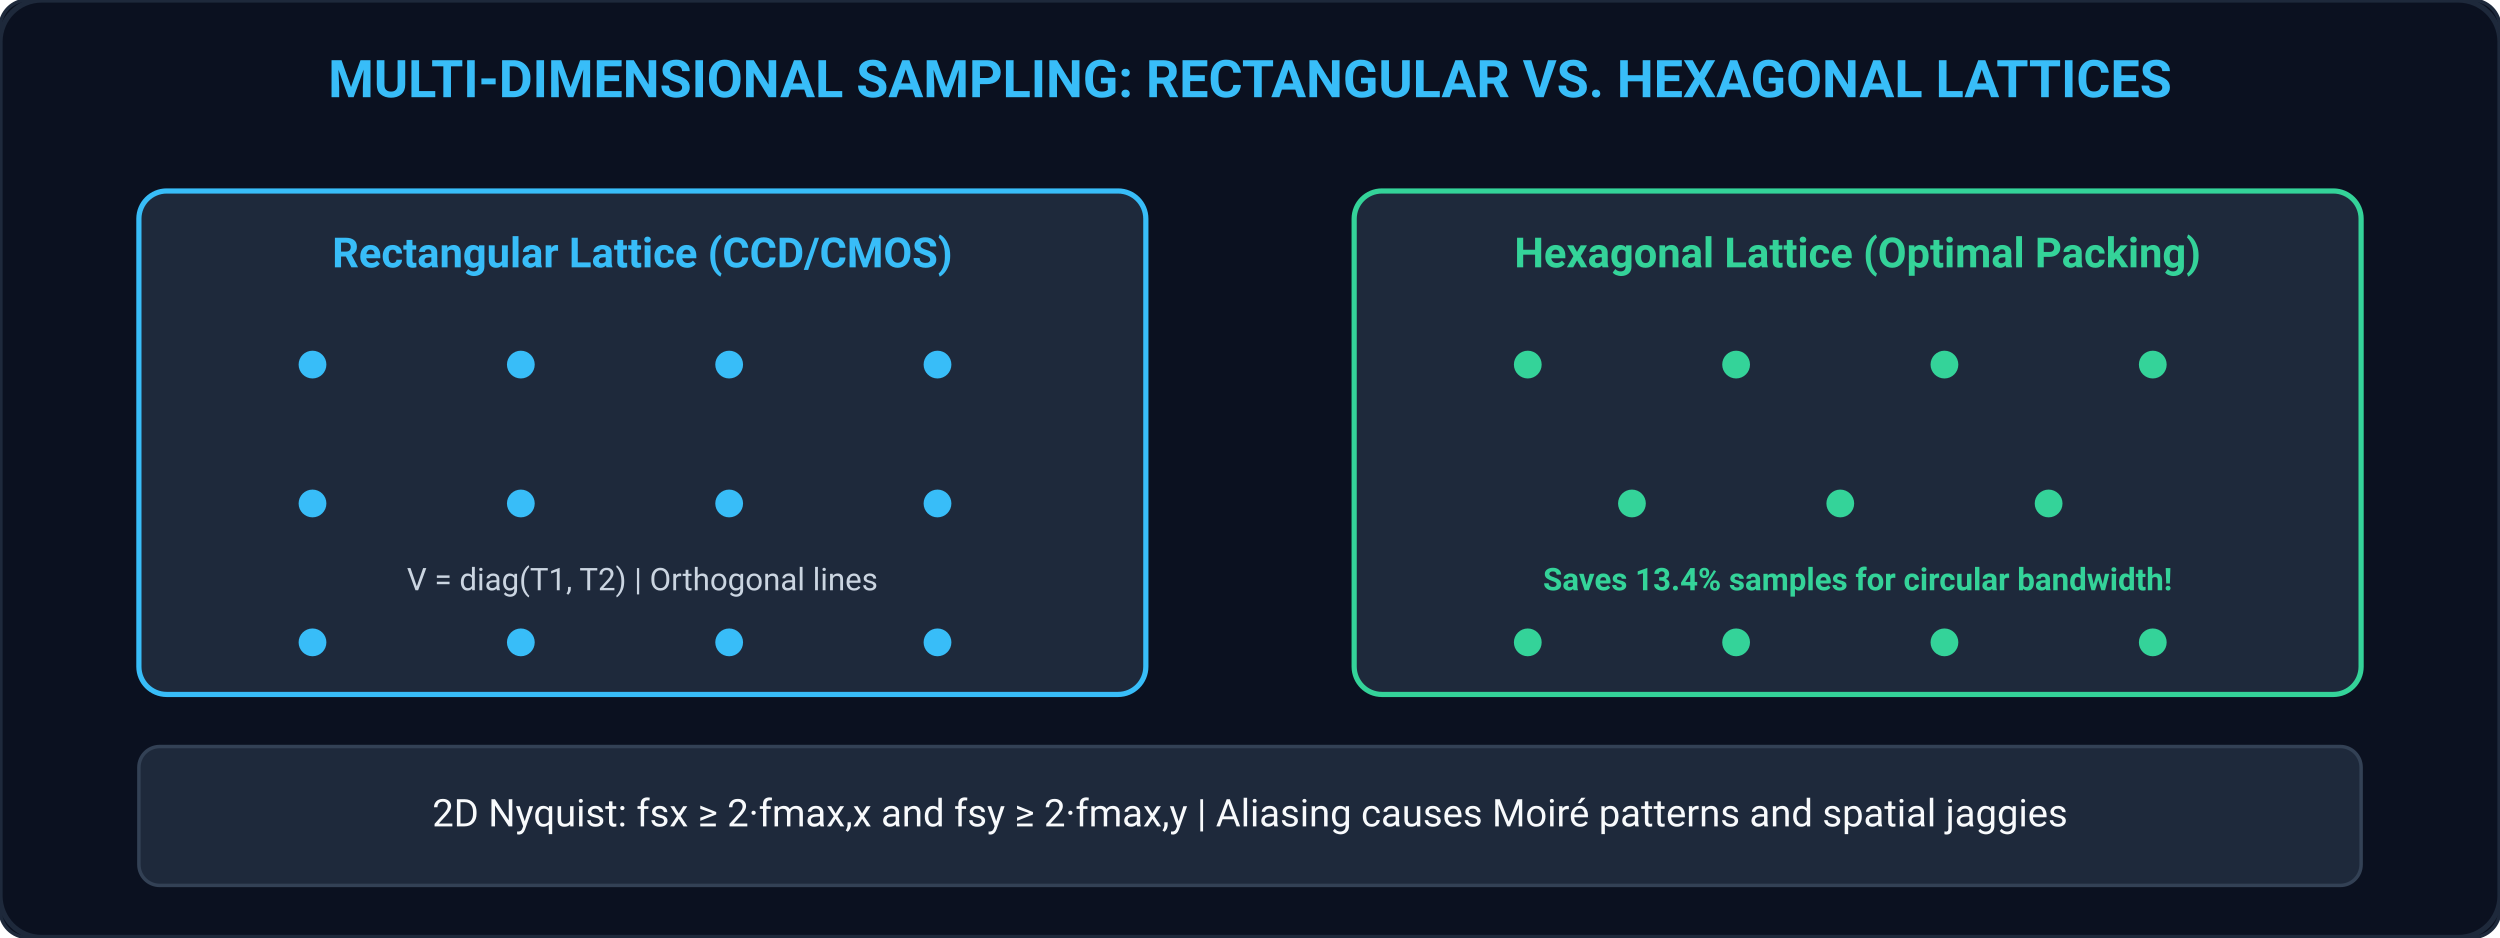
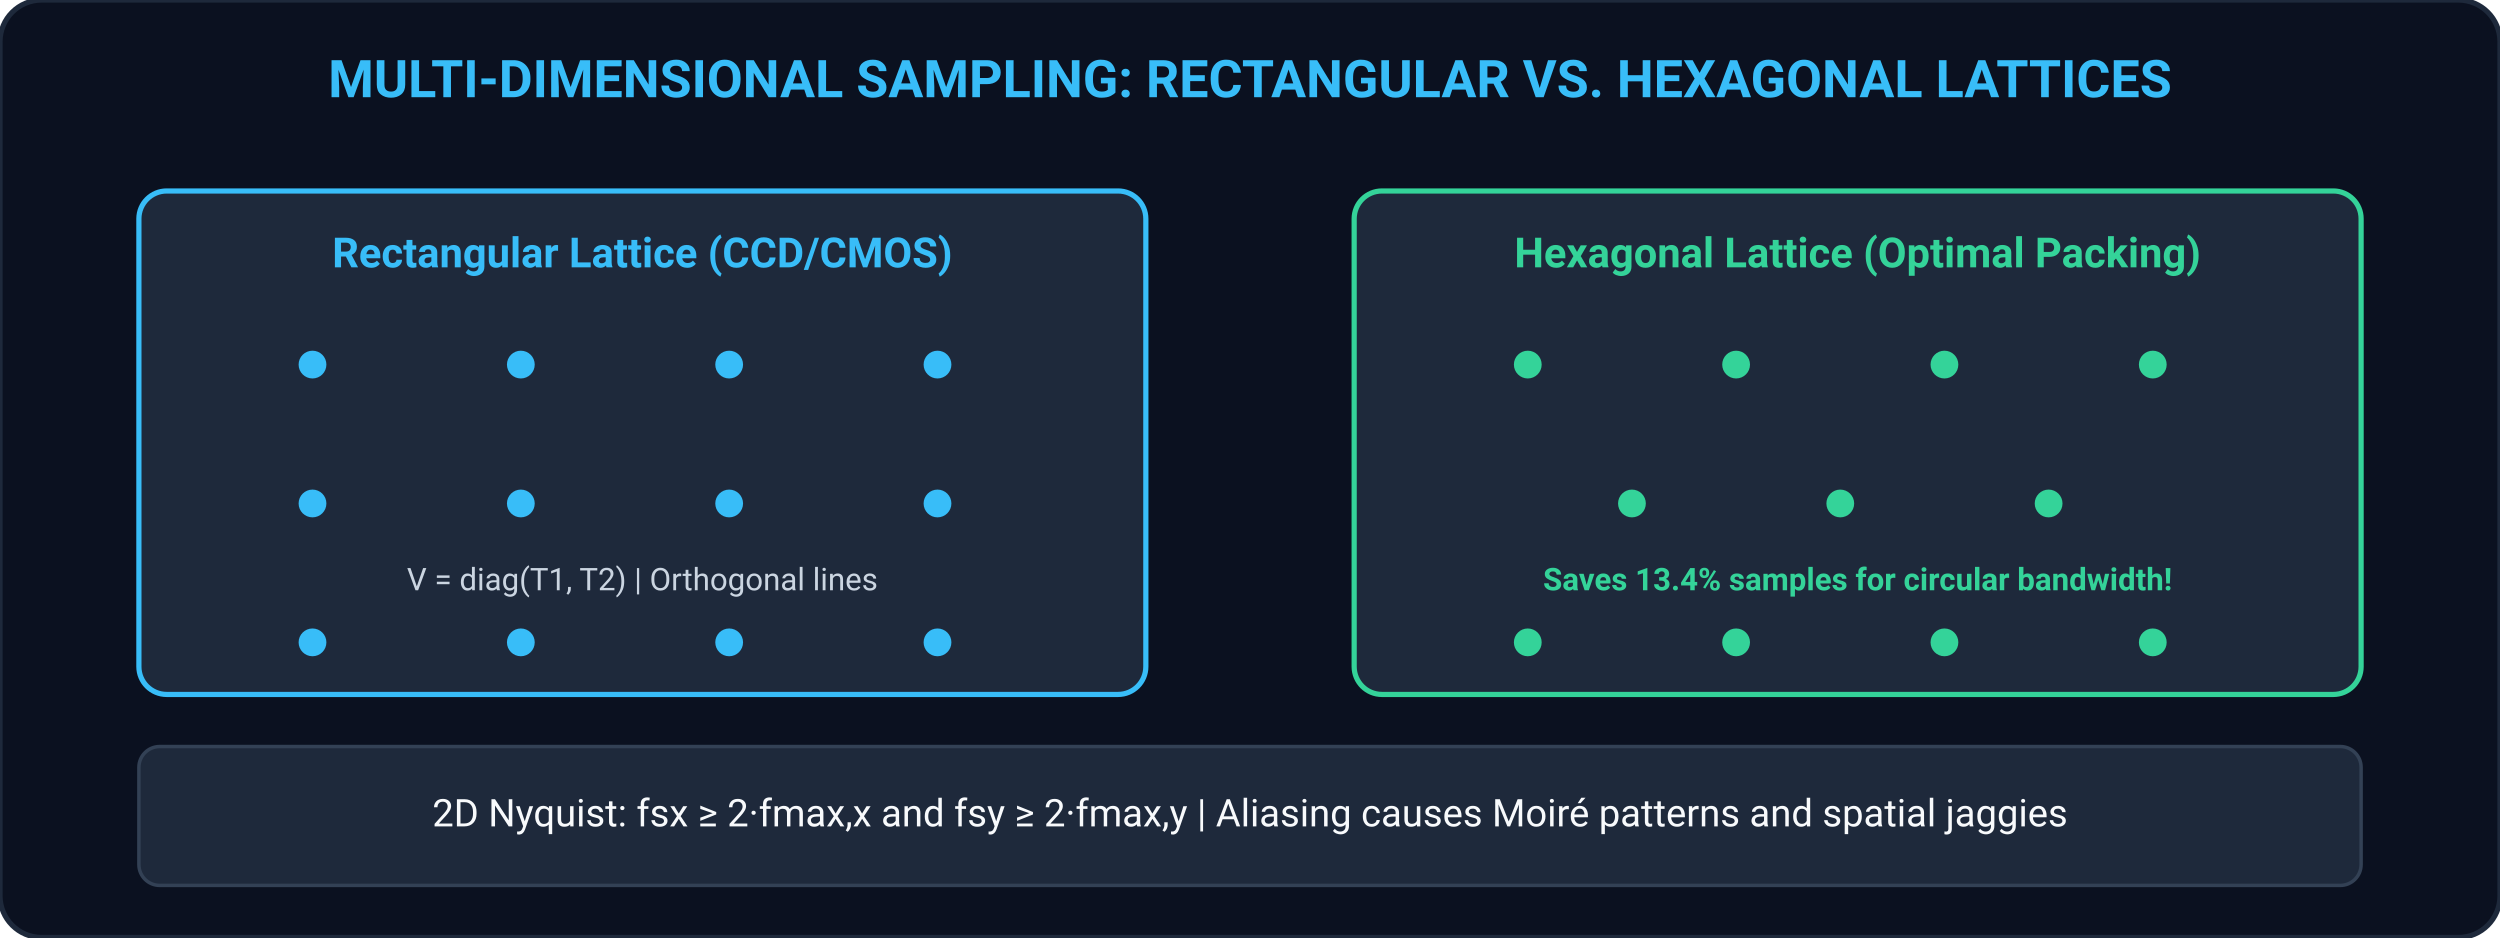
<svg xmlns="http://www.w3.org/2000/svg" viewBox="0 0 720 270" width="100%" height="270" class="flowchart-svg" style="max-width: 720px; width: 100%; height: auto; display: block; margin: 0 auto; font-family: -apple-system, BlinkMacSystemFont, 'Segoe UI', Roboto, Helvetica, Arial, sans-serif;">
-   <rect width="100%" height="100%" fill="#0b1120" rx="8" stroke="#1e293b" stroke-width="1" />
  <defs>
    <linearGradient id="gradCard" x1="0%" y1="0%" x2="100%" y2="100%">
      <stop offset="0%" stop-color="#1e293b" />
      <stop offset="100%" stop-color="#0f172a" />
    </linearGradient>
    <linearGradient id="gradCyan" x1="0%" y1="0%" x2="100%" y2="100%">
      <stop offset="0%" stop-color="#38bdf8" />
      <stop offset="100%" stop-color="#0284c7" />
    </linearGradient>
    <linearGradient id="gradEmerald" x1="0%" y1="0%" x2="100%" y2="100%">
      <stop offset="0%" stop-color="#34d399" />
      <stop offset="100%" stop-color="#059669" />
    </linearGradient>
    <linearGradient id="gradAmber" x1="0%" y1="0%" x2="100%" y2="100%">
      <stop offset="0%" stop-color="#fbbf24" />
      <stop offset="100%" stop-color="#d97706" />
    </linearGradient>
    <linearGradient id="gradPurple" x1="0%" y1="0%" x2="100%" y2="100%">
      <stop offset="0%" stop-color="#c084fc" />
      <stop offset="100%" stop-color="#9333ea" />
    </linearGradient>
    <linearGradient id="gradRose" x1="0%" y1="0%" x2="100%" y2="100%">
      <stop offset="0%" stop-color="#fb7185" />
      <stop offset="100%" stop-color="#e11d48" />
    </linearGradient>
-     <filter id="shadow" x="-5%" y="-5%" width="110%" height="115%">
-       <feDropShadow dx="0" dy="4" stdDeviation="6" flood-color="#000000" flood-opacity="0.4" />
-     </filter>
    <marker id="arrCyan" viewBox="0 0 10 10" refX="6" refY="5" markerWidth="6" markerHeight="6" orient="auto-start-reverse">
      <path d="M 0 1 L 10 5 L 0 9 z" fill="#38bdf8" />
    </marker>
    <marker id="arrEmerald" viewBox="0 0 10 10" refX="6" refY="5" markerWidth="6" markerHeight="6" orient="auto-start-reverse">
      <path d="M 0 1 L 10 5 L 0 9 z" fill="#34d399" />
    </marker>
    <marker id="arrAmber" viewBox="0 0 10 10" refX="6" refY="5" markerWidth="6" markerHeight="6" orient="auto-start-reverse">
      <path d="M 0 1 L 10 5 L 0 9 z" fill="#fbbf24" />
    </marker>
  </defs>
  <rect width="720" height="270" rx="12" fill="#0b1120" stroke="#1e293b" stroke-width="1.5" />
  <text x="360" y="28" font-size="15" font-weight="bold" fill="#38bdf8" text-anchor="middle">MULTI-DIMENSIONAL SAMPLING: RECTANGULAR VS. HEXAGONAL LATTICES</text>
  <g transform="translate(40, 55)">
    <rect width="290" height="145" rx="8" fill="#1e293b" stroke="#38bdf8" stroke-width="1.5" />
    <text x="145" y="22" font-size="12" font-weight="bold" fill="#38bdf8" text-anchor="middle">Rectangular Lattice (CCD/CMOS)</text>
    <g fill="#38bdf8">
      <circle cx="50" cy="50" r="4" />
      <circle cx="110" cy="50" r="4" />
      <circle cx="170" cy="50" r="4" />
      <circle cx="230" cy="50" r="4" />
      <circle cx="50" cy="90" r="4" />
      <circle cx="110" cy="90" r="4" />
      <circle cx="170" cy="90" r="4" />
      <circle cx="230" cy="90" r="4" />
      <circle cx="50" cy="130" r="4" />
      <circle cx="110" cy="130" r="4" />
      <circle cx="170" cy="130" r="4" />
      <circle cx="230" cy="130" r="4" />
    </g>
    <text x="145" y="115" font-size="9" fill="#cbd5e1" text-anchor="middle">V = diag(T1, T2) | Orthogonal lines</text>
  </g>
  <g transform="translate(390, 55)">
    <rect width="290" height="145" rx="8" fill="#1e293b" stroke="#34d399" stroke-width="1.5" />
    <text x="145" y="22" font-size="12" font-weight="bold" fill="#34d399" text-anchor="middle">Hexagonal Lattice (Optimal Packing)</text>
    <g fill="#34d399">
      <circle cx="50" cy="50" r="4" />
      <circle cx="110" cy="50" r="4" />
      <circle cx="170" cy="50" r="4" />
      <circle cx="230" cy="50" r="4" />
      <circle cx="80" cy="90" r="4" />
      <circle cx="140" cy="90" r="4" />
      <circle cx="200" cy="90" r="4" />
      <circle cx="50" cy="130" r="4" />
      <circle cx="110" cy="130" r="4" />
      <circle cx="170" cy="130" r="4" />
      <circle cx="230" cy="130" r="4" />
    </g>
    <text x="145" y="115" font-size="9" fill="#34d399" font-weight="bold" text-anchor="middle">Saves 13.4% samples for circular bandwidth!</text>
  </g>
  <rect x="40" y="215" width="640" height="40" rx="6" fill="#1e293b" stroke="#334155" />
  <text x="360" y="238" font-size="11" fill="#f8fafc" text-anchor="middle">2D Nyquist: fsx ≥ 2·fmax,x and fsy ≥ 2·fmax,y | Aliasing causes Moiré patterns and spatial jaggies</text>
</svg>
